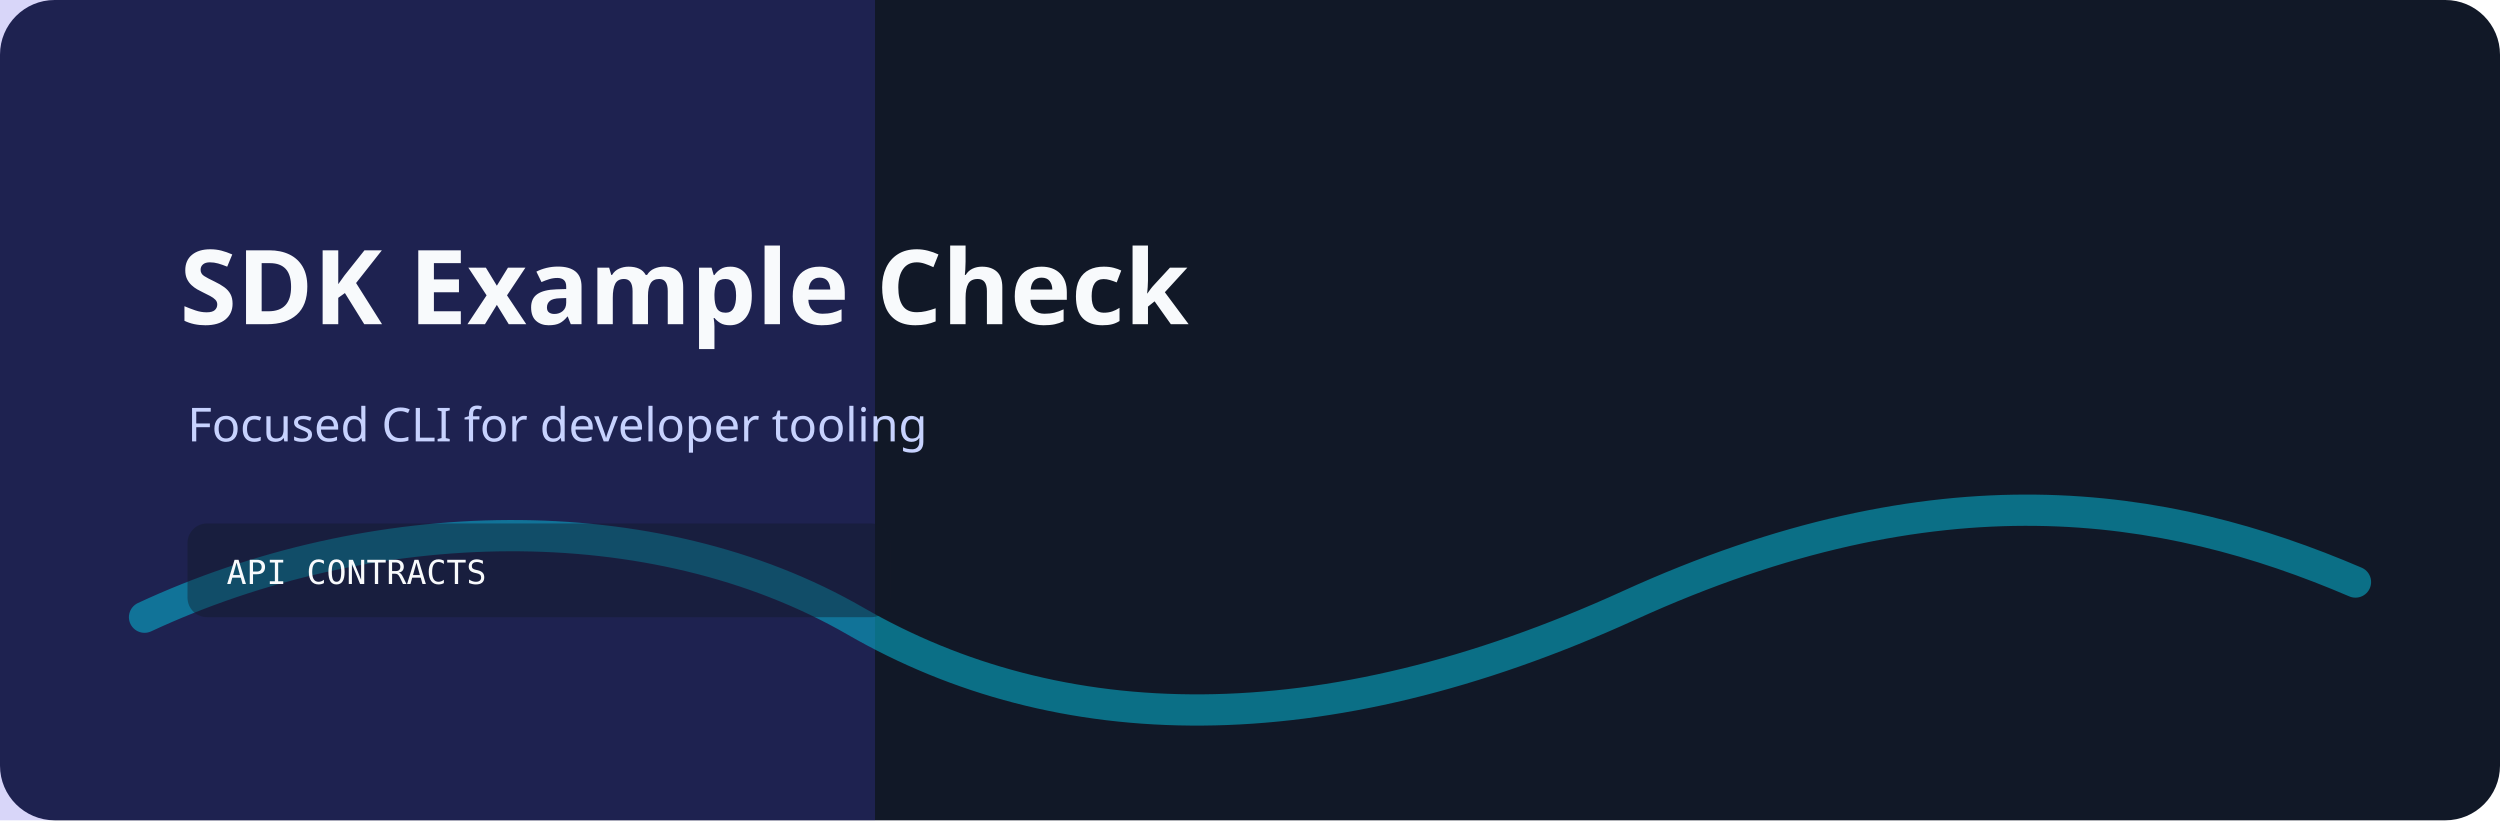
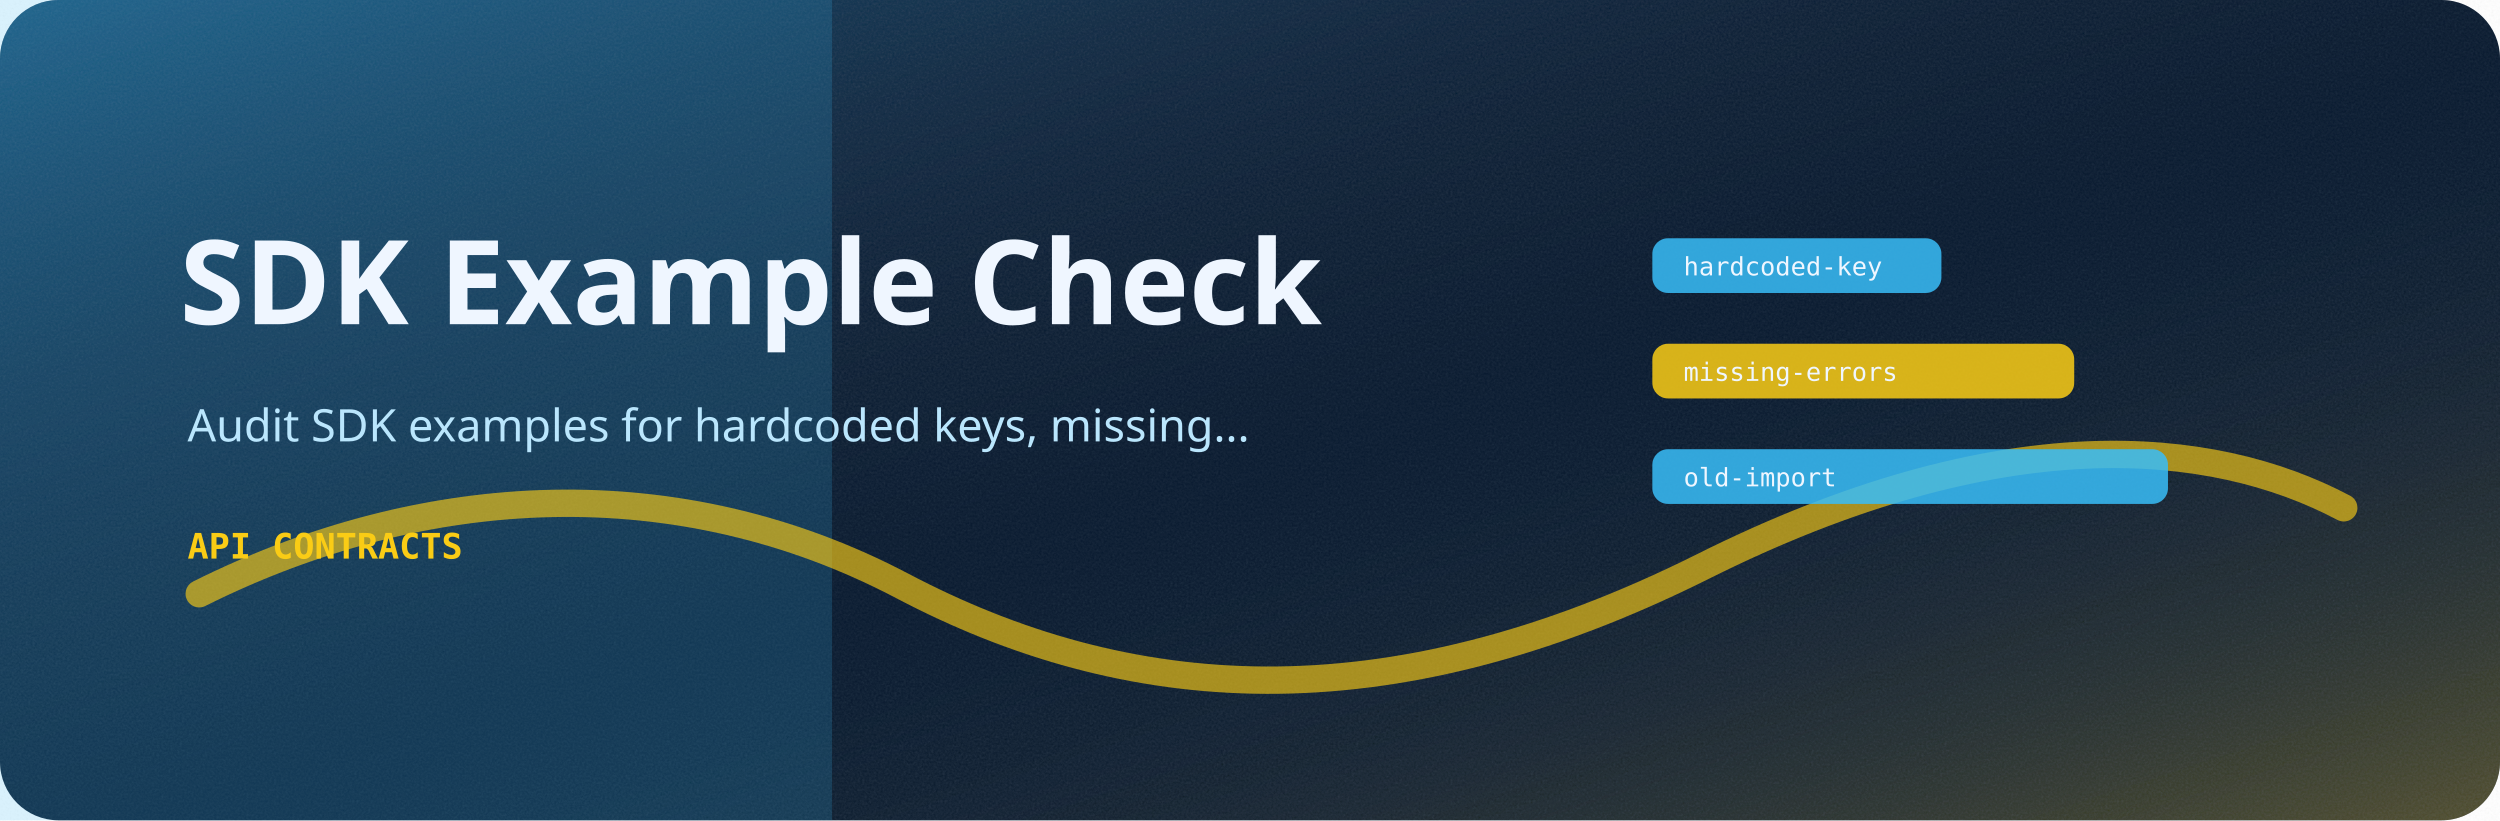
<svg xmlns="http://www.w3.org/2000/svg" width="1280" height="420" viewBox="0 0 1280 420" fill="none" role="img" aria-label="SDK Example Check cover">
-   <rect width="1280" height="420" rx="28" fill="#111827" />
-   <rect x="0" y="0" width="448" height="420" fill="#4f46e5" opacity=".22" />
-   <path d="M74 316C190 262 334 258 438 318S676 382 834 310s274-54 372-12" stroke="#06b6d4" stroke-width="16" stroke-linecap="round" opacity=".55" />
-   <text x="92" y="166" fill="#f8fafc" font-family="Manrope, ui-sans-serif, system-ui" font-size="53" font-weight="850">SDK Example Check</text>
-   <text x="96" y="226" fill="#c7d2fe" font-family="Manrope, ui-sans-serif, system-ui" font-size="24">Focused CLI for developer tooling</text>
-   <rect x="96" y="268" width="360" height="48" rx="10" fill="#111827" opacity=".42" />
-   <text x="116" y="299" fill="#f8fafc" font-family="ui-monospace, SFMono-Regular, Menlo, monospace" font-size="17">API CONTRACTS</text>
+   <defs>
+     <linearGradient id="g" x1="0" x2="1" y1="0" y2="1">
+       <stop offset="0" stop-color="#38bdf8" stop-opacity=".34" />
+       <stop offset=".54" stop-color="#07192f" stop-opacity="0" />
+       <stop offset="1" stop-color="#facc15" stop-opacity=".30" />
+     </linearGradient>
+     <filter id="grain" x="-20%" y="-20%" width="140%" height="140%">
+       <feTurbulence type="fractalNoise" baseFrequency=".85" numOctaves="2" seed="42" result="noise" />
+       <feColorMatrix type="saturate" values="0" />
+       <feComponentTransfer>
+         <feFuncA type="table" tableValues="0 .10" />
+       </feComponentTransfer>
+       <feBlend mode="soft-light" in2="SourceGraphic" />
+     </filter>
+   </defs>
+   <rect width="1280" height="420" rx="30" fill="#07192f" />
+   <rect width="1280" height="420" rx="30" fill="url(#g)" filter="url(#grain)" />
+   <rect x="0" y="0" width="426" height="420" fill="#38bdf8" opacity=".18" />
+   <path d="M102 304c116-58 246-64 360-4 114 60 246 72 410-10 152-76 260-66 328-30" stroke="#facc15" stroke-width="14" stroke-linecap="round" opacity=".64" />
+   <text x="92" y="166" fill="#eff6ff" font-family="IBM Plex Sans, ui-sans-serif, system-ui" font-size="60" font-weight="850">SDK Example Check</text>
+   <text x="96" y="226" fill="#bae6fd" font-family="IBM Plex Sans, ui-sans-serif, system-ui" font-size="23">Audit SDK examples for hardcoded keys, missing...</text>
+   <text x="96" y="286" fill="#facc15" font-family="ui-monospace, SFMono-Regular, Menlo, monospace" font-size="18" font-weight="800">API CONTRACTS</text>
+   <rect x="846" y="122" width="148" height="28" rx="8" fill="#38bdf8" opacity=".85" />
+   <text x="862" y="141" fill="#eff6ff" font-family="ui-monospace, SFMono-Regular, Menlo, monospace" font-size="13">hardcoded-key</text>
+   <rect x="846" y="176" width="216" height="28" rx="8" fill="#facc15" opacity=".85" />
+   <text x="862" y="195" fill="#eff6ff" font-family="ui-monospace, SFMono-Regular, Menlo, monospace" font-size="13">missing-errors</text>
+   <rect x="846" y="230" width="264" height="28" rx="8" fill="#38bdf8" opacity=".85" />
+   <text x="862" y="249" fill="#eff6ff" font-family="ui-monospace, SFMono-Regular, Menlo, monospace" font-size="13">old-import</text>
</svg>
